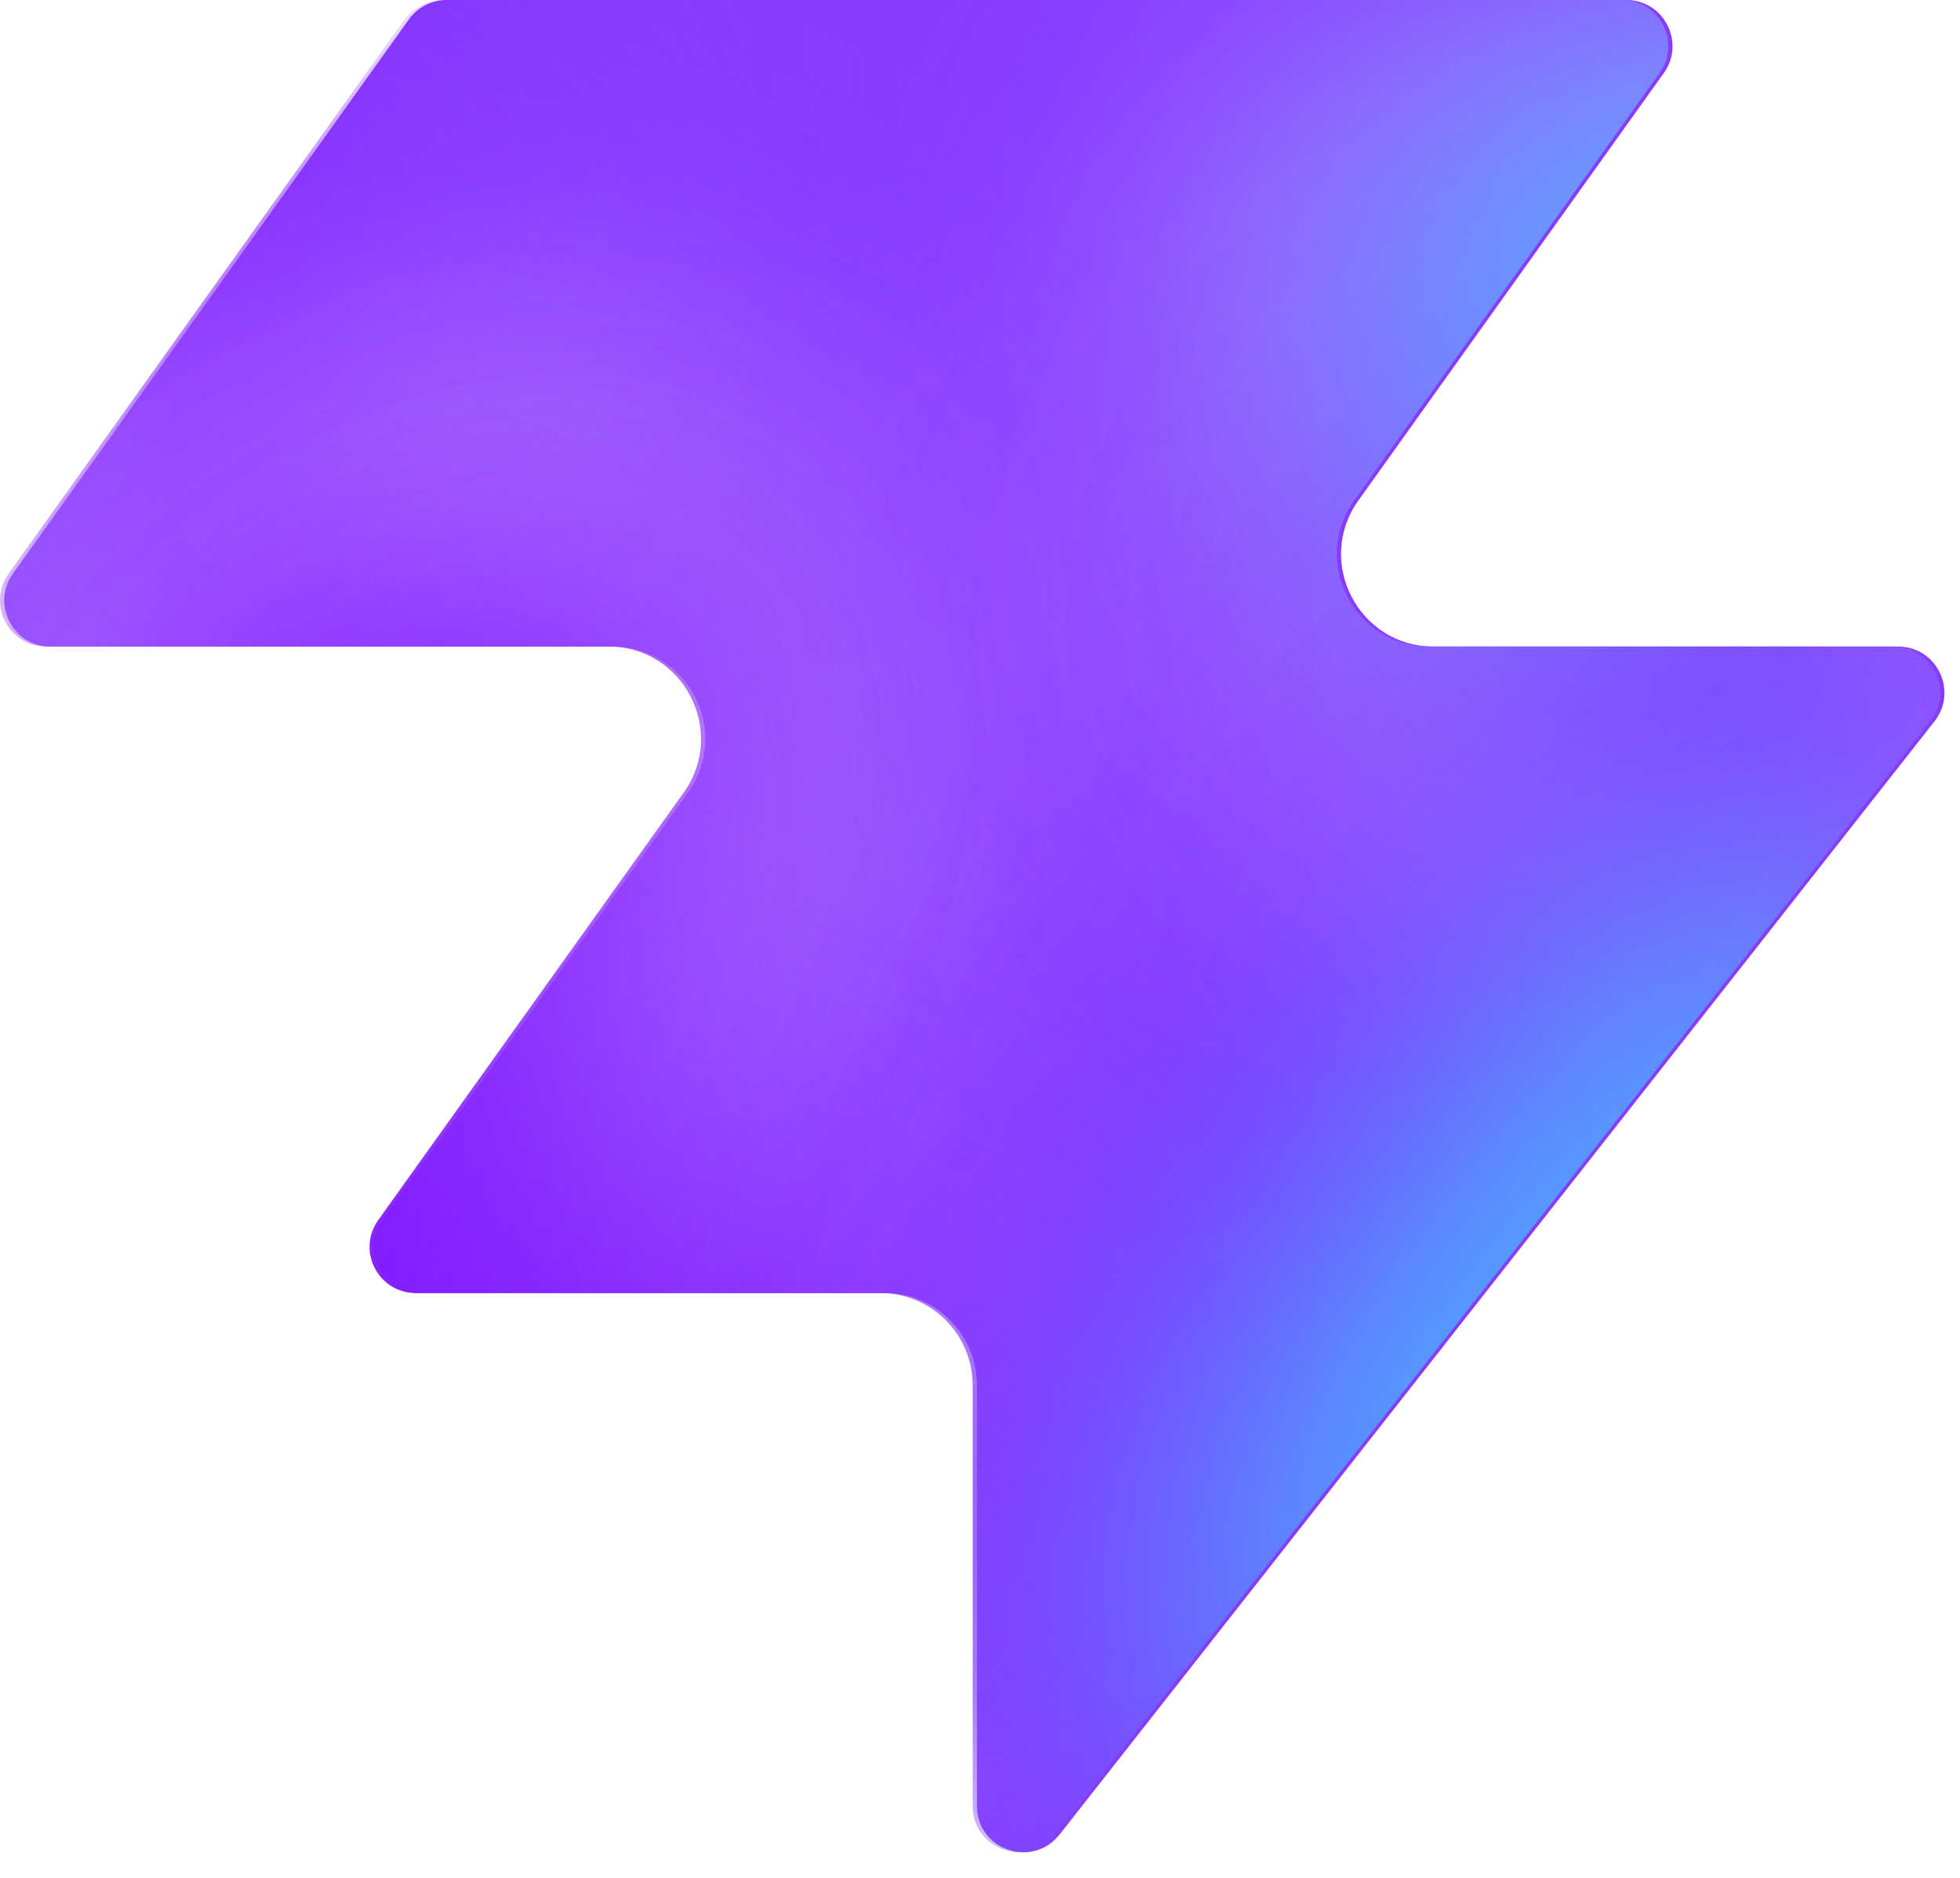
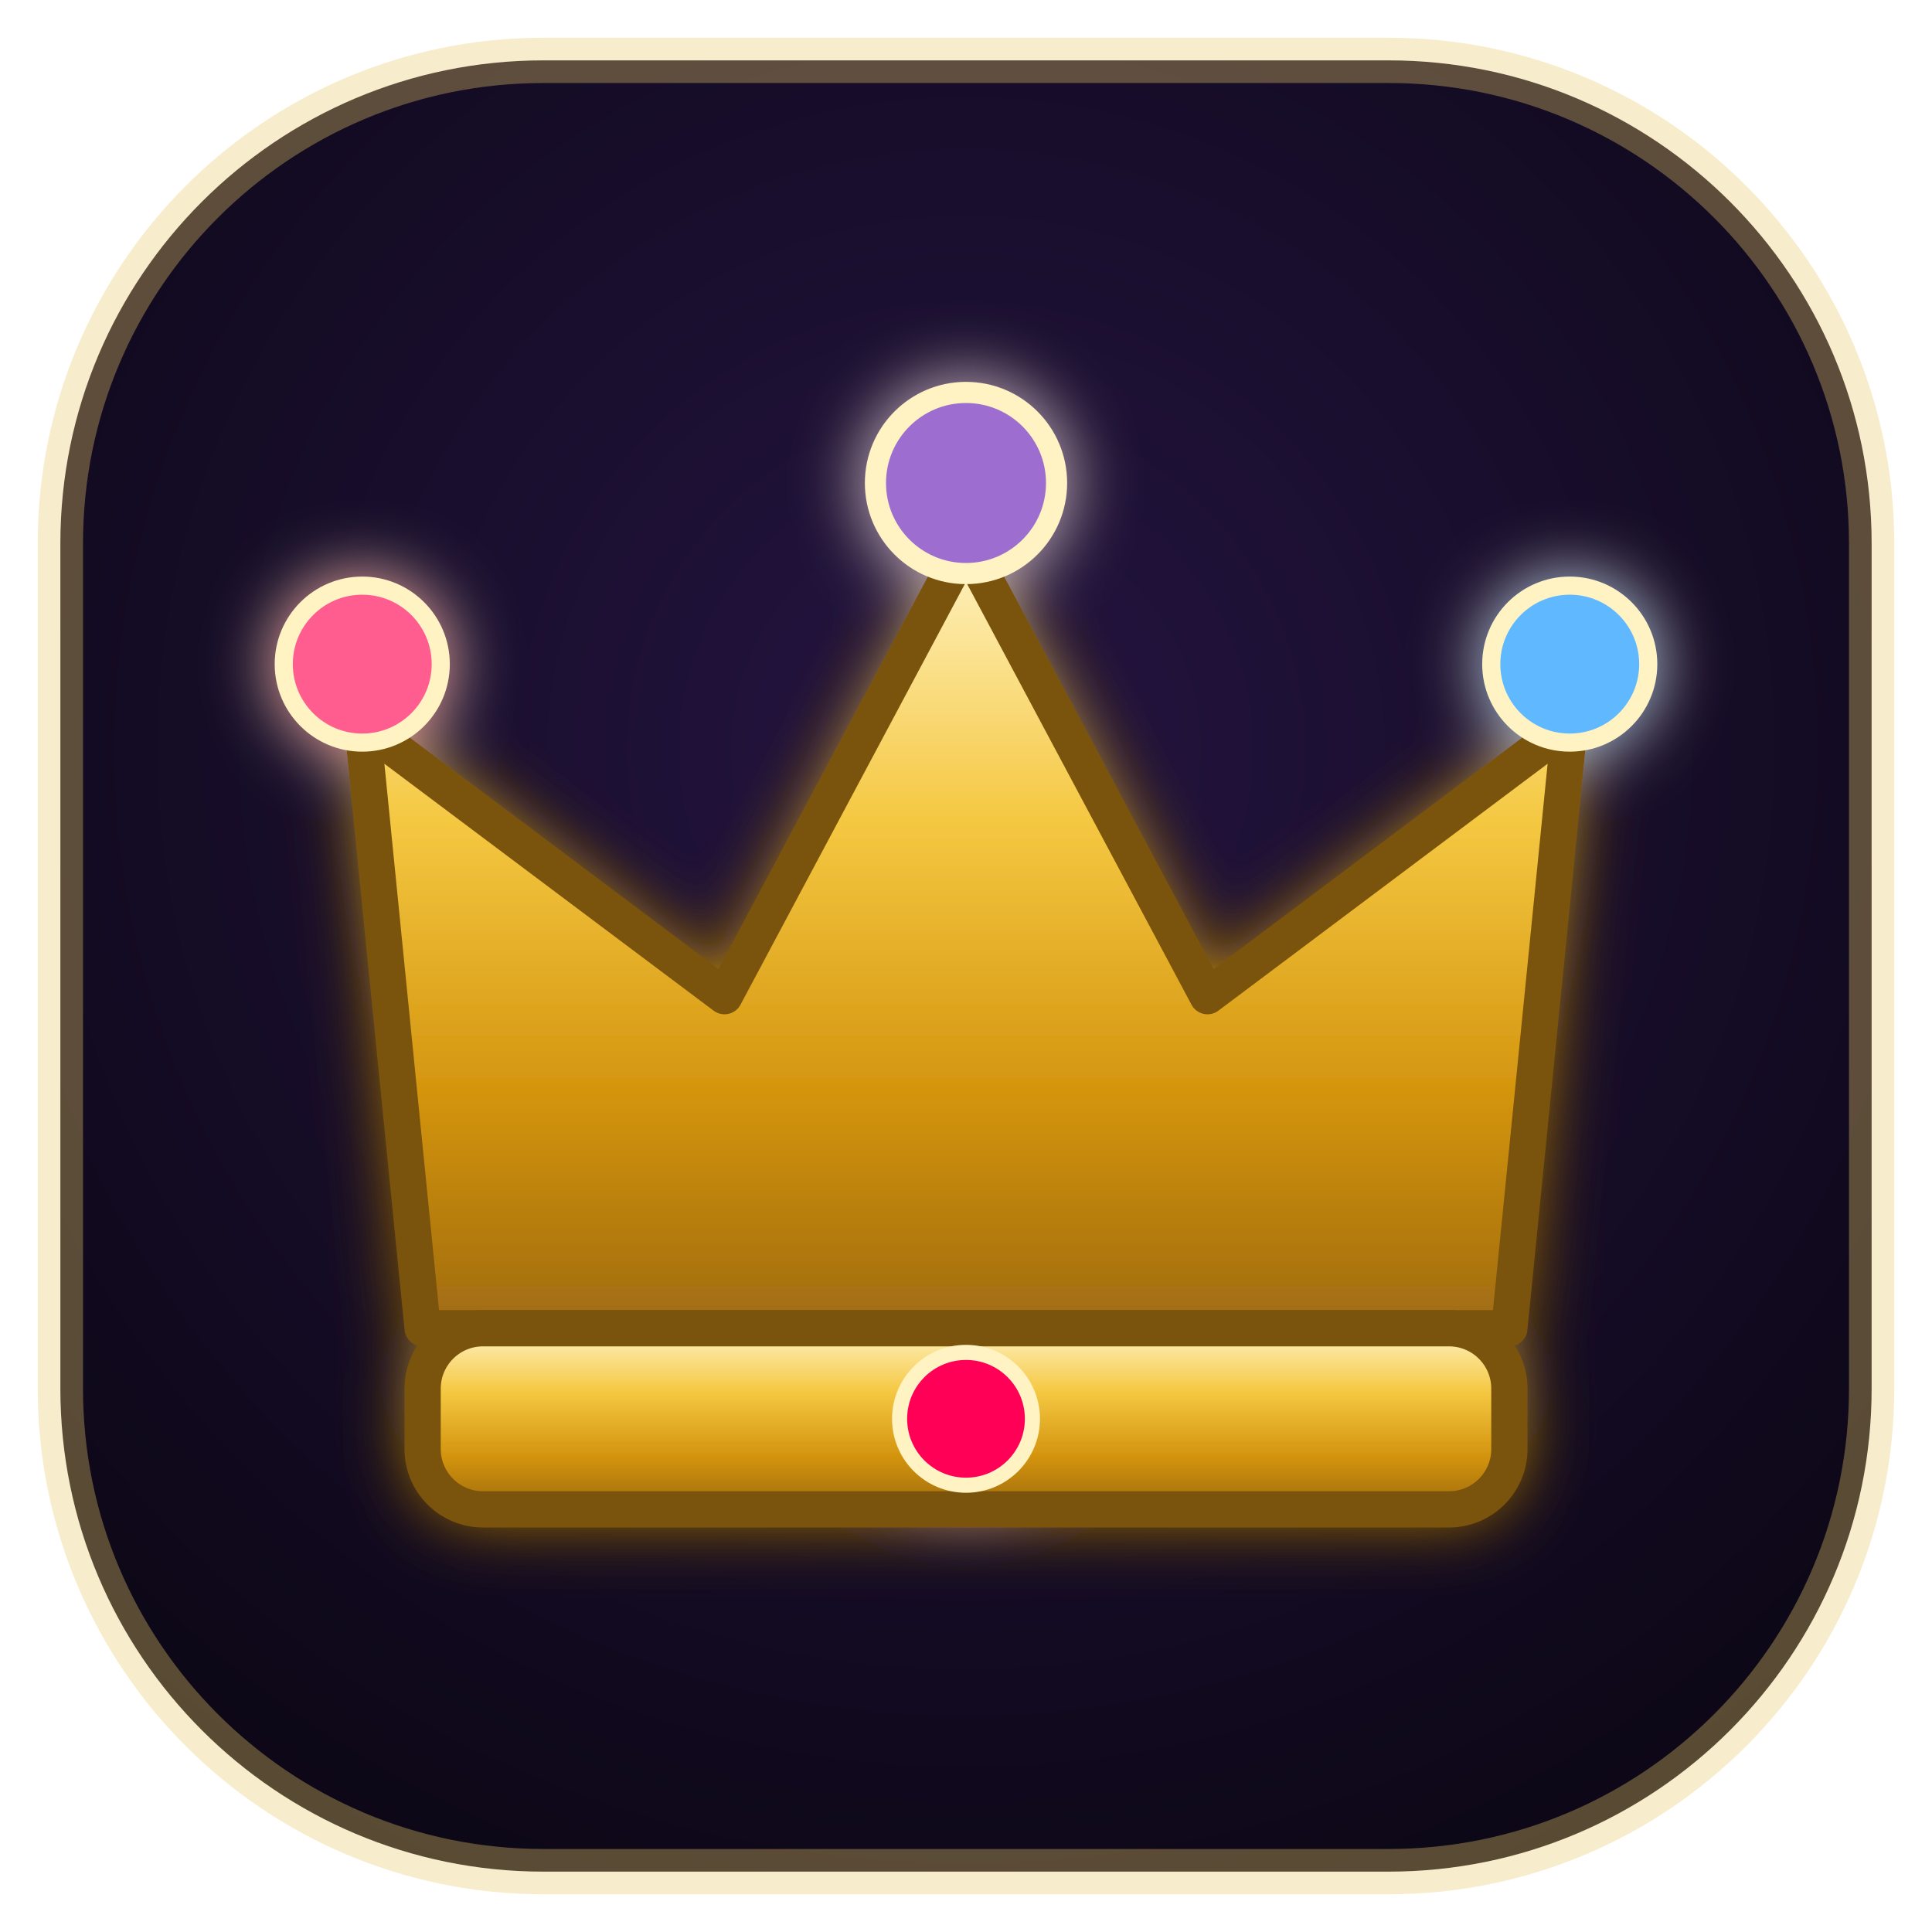
- <svg xmlns="http://www.w3.org/2000/svg" width="48" height="46" fill="none" viewBox="0 0 48 46">
-   <path fill="#863bff" d="M25.946 44.938c-.664.845-2.021.375-2.021-.698V33.937a2.26 2.26 0 0 0-2.262-2.262H10.287c-.92 0-1.456-1.04-.92-1.788l7.48-10.471c1.07-1.497 0-3.578-1.842-3.578H1.237c-.92 0-1.456-1.04-.92-1.788L10.013.474c.214-.297.556-.474.92-.474h28.894c.92 0 1.456 1.04.92 1.788l-7.48 10.471c-1.07 1.498 0 3.579 1.842 3.579h11.377c.943 0 1.473 1.088.89 1.83L25.947 44.94z" style="fill:#863bff;fill:color(display-p3 .525 .23 1);fill-opacity:1" />
-   <mask id="a" width="48" height="46" x="0" y="0" maskUnits="userSpaceOnUse" style="mask-type:alpha">
-     <path fill="#000" d="M25.842 44.938c-.664.844-2.021.375-2.021-.698V33.937a2.26 2.26 0 0 0-2.262-2.262H10.183c-.92 0-1.456-1.04-.92-1.788l7.48-10.471c1.07-1.498 0-3.579-1.842-3.579H1.133c-.92 0-1.456-1.04-.92-1.787L9.91.473c.214-.297.556-.474.92-.474h28.894c.92 0 1.456 1.04.92 1.788l-7.48 10.471c-1.07 1.498 0 3.578 1.842 3.578h11.377c.943 0 1.473 1.088.89 1.832L25.843 44.94z" style="fill:#000;fill-opacity:1" />
-   </mask>
-   <g mask="url(#a)">
-     <g filter="url(#b)">
-       <ellipse cx="5.508" cy="14.704" fill="#ede6ff" rx="5.508" ry="14.704" style="fill:#ede6ff;fill:color(display-p3 .927 .903 1);fill-opacity:1" transform="matrix(.00324 1 1 -.00324 -4.47 31.516)" />
-     </g>
-     <g filter="url(#c)">
-       <ellipse cx="10.399" cy="29.851" fill="#ede6ff" rx="10.399" ry="29.851" style="fill:#ede6ff;fill:color(display-p3 .927 .903 1);fill-opacity:1" transform="matrix(.00324 1 1 -.00324 -39.328 7.883)" />
-     </g>
-     <g filter="url(#d)">
-       <ellipse cx="5.508" cy="30.487" fill="#7e14ff" rx="5.508" ry="30.487" style="fill:#7e14ff;fill:color(display-p3 .492 .077 1);fill-opacity:1" transform="rotate(89.814 -25.913 -14.639)scale(1 -1)" />
-     </g>
-     <g filter="url(#e)">
-       <ellipse cx="5.508" cy="30.599" fill="#7e14ff" rx="5.508" ry="30.599" style="fill:#7e14ff;fill:color(display-p3 .492 .077 1);fill-opacity:1" transform="rotate(89.814 -32.644 -3.334)scale(1 -1)" />
-     </g>
-     <g filter="url(#f)">
-       <ellipse cx="5.508" cy="30.599" fill="#7e14ff" rx="5.508" ry="30.599" style="fill:#7e14ff;fill:color(display-p3 .492 .077 1);fill-opacity:1" transform="matrix(.00324 1 1 -.00324 -34.34 30.47)" />
-     </g>
-     <g filter="url(#g)">
-       <ellipse cx="14.072" cy="22.078" fill="#ede6ff" rx="14.072" ry="22.078" style="fill:#ede6ff;fill:color(display-p3 .927 .903 1);fill-opacity:1" transform="rotate(93.35 24.506 48.493)scale(-1 1)" />
-     </g>
-     <g filter="url(#h)">
-       <ellipse cx="3.47" cy="21.501" fill="#7e14ff" rx="3.47" ry="21.501" style="fill:#7e14ff;fill:color(display-p3 .492 .077 1);fill-opacity:1" transform="rotate(89.009 28.708 47.59)scale(-1 1)" />
-     </g>
-     <g filter="url(#i)">
-       <ellipse cx="3.47" cy="21.501" fill="#7e14ff" rx="3.47" ry="21.501" style="fill:#7e14ff;fill:color(display-p3 .492 .077 1);fill-opacity:1" transform="rotate(89.009 28.708 47.59)scale(-1 1)" />
-     </g>
-     <g filter="url(#j)">
-       <ellipse cx=".387" cy="8.972" fill="#7e14ff" rx="4.407" ry="29.108" style="fill:#7e14ff;fill:color(display-p3 .492 .077 1);fill-opacity:1" transform="rotate(39.51 .387 8.972)" />
-     </g>
-     <g filter="url(#k)">
-       <ellipse cx="47.523" cy="-6.092" fill="#7e14ff" rx="4.407" ry="29.108" style="fill:#7e14ff;fill:color(display-p3 .492 .077 1);fill-opacity:1" transform="rotate(37.892 47.523 -6.092)" />
-     </g>
-     <g filter="url(#l)">
-       <ellipse cx="41.412" cy="6.333" fill="#47bfff" rx="5.971" ry="9.665" style="fill:#47bfff;fill:color(display-p3 .28 .748 1);fill-opacity:1" transform="rotate(37.892 41.412 6.333)" />
-     </g>
-     <g filter="url(#m)">
-       <ellipse cx="-1.879" cy="38.332" fill="#7e14ff" rx="4.407" ry="29.108" style="fill:#7e14ff;fill:color(display-p3 .492 .077 1);fill-opacity:1" transform="rotate(37.892 -1.88 38.332)" />
-     </g>
-     <g filter="url(#n)">
-       <ellipse cx="-1.879" cy="38.332" fill="#7e14ff" rx="4.407" ry="29.108" style="fill:#7e14ff;fill:color(display-p3 .492 .077 1);fill-opacity:1" transform="rotate(37.892 -1.88 38.332)" />
-     </g>
-     <g filter="url(#o)">
-       <ellipse cx="35.651" cy="29.907" fill="#7e14ff" rx="4.407" ry="29.108" style="fill:#7e14ff;fill:color(display-p3 .492 .077 1);fill-opacity:1" transform="rotate(37.892 35.651 29.907)" />
-     </g>
-     <g filter="url(#p)">
-       <ellipse cx="38.418" cy="32.4" fill="#47bfff" rx="5.971" ry="15.297" style="fill:#47bfff;fill:color(display-p3 .28 .748 1);fill-opacity:1" transform="rotate(37.892 38.418 32.4)" />
-     </g>
-   </g>
+ <svg xmlns="http://www.w3.org/2000/svg" width="64" height="64" viewBox="0 0 64 64" fill="none">
  <defs>
-     <filter id="b" width="60.045" height="41.654" x="-19.77" y="16.149" color-interpolation-filters="sRGB" filterUnits="userSpaceOnUse">
-       <feFlood flood-opacity="0" result="BackgroundImageFix" />
-       <feBlend in="SourceGraphic" in2="BackgroundImageFix" result="shape" />
-       <feGaussianBlur result="effect1_foregroundBlur_2002_17158" stdDeviation="7.659" />
-     </filter>
-     <filter id="c" width="90.34" height="51.437" x="-54.613" y="-7.533" color-interpolation-filters="sRGB" filterUnits="userSpaceOnUse">
-       <feFlood flood-opacity="0" result="BackgroundImageFix" />
-       <feBlend in="SourceGraphic" in2="BackgroundImageFix" result="shape" />
-       <feGaussianBlur result="effect1_foregroundBlur_2002_17158" stdDeviation="7.659" />
-     </filter>
-     <filter id="d" width="79.355" height="29.4" x="-49.64" y="2.03" color-interpolation-filters="sRGB" filterUnits="userSpaceOnUse">
-       <feFlood flood-opacity="0" result="BackgroundImageFix" />
-       <feBlend in="SourceGraphic" in2="BackgroundImageFix" result="shape" />
-       <feGaussianBlur result="effect1_foregroundBlur_2002_17158" stdDeviation="4.596" />
-     </filter>
-     <filter id="e" width="79.579" height="29.4" x="-45.045" y="20.029" color-interpolation-filters="sRGB" filterUnits="userSpaceOnUse">
-       <feFlood flood-opacity="0" result="BackgroundImageFix" />
-       <feBlend in="SourceGraphic" in2="BackgroundImageFix" result="shape" />
-       <feGaussianBlur result="effect1_foregroundBlur_2002_17158" stdDeviation="4.596" />
-     </filter>
-     <filter id="f" width="79.579" height="29.4" x="-43.513" y="21.178" color-interpolation-filters="sRGB" filterUnits="userSpaceOnUse">
-       <feFlood flood-opacity="0" result="BackgroundImageFix" />
-       <feBlend in="SourceGraphic" in2="BackgroundImageFix" result="shape" />
-       <feGaussianBlur result="effect1_foregroundBlur_2002_17158" stdDeviation="4.596" />
-     </filter>
-     <filter id="g" width="74.749" height="58.852" x="15.756" y="-17.901" color-interpolation-filters="sRGB" filterUnits="userSpaceOnUse">
-       <feFlood flood-opacity="0" result="BackgroundImageFix" />
-       <feBlend in="SourceGraphic" in2="BackgroundImageFix" result="shape" />
-       <feGaussianBlur result="effect1_foregroundBlur_2002_17158" stdDeviation="7.659" />
-     </filter>
-     <filter id="h" width="61.377" height="25.362" x="23.548" y="2.284" color-interpolation-filters="sRGB" filterUnits="userSpaceOnUse">
-       <feFlood flood-opacity="0" result="BackgroundImageFix" />
-       <feBlend in="SourceGraphic" in2="BackgroundImageFix" result="shape" />
-       <feGaussianBlur result="effect1_foregroundBlur_2002_17158" stdDeviation="4.596" />
-     </filter>
-     <filter id="i" width="61.377" height="25.362" x="23.548" y="2.284" color-interpolation-filters="sRGB" filterUnits="userSpaceOnUse">
-       <feFlood flood-opacity="0" result="BackgroundImageFix" />
-       <feBlend in="SourceGraphic" in2="BackgroundImageFix" result="shape" />
-       <feGaussianBlur result="effect1_foregroundBlur_2002_17158" stdDeviation="4.596" />
-     </filter>
-     <filter id="j" width="56.045" height="63.649" x="-27.636" y="-22.853" color-interpolation-filters="sRGB" filterUnits="userSpaceOnUse">
-       <feFlood flood-opacity="0" result="BackgroundImageFix" />
-       <feBlend in="SourceGraphic" in2="BackgroundImageFix" result="shape" />
-       <feGaussianBlur result="effect1_foregroundBlur_2002_17158" stdDeviation="4.596" />
-     </filter>
-     <filter id="k" width="54.814" height="64.646" x="20.116" y="-38.415" color-interpolation-filters="sRGB" filterUnits="userSpaceOnUse">
-       <feFlood flood-opacity="0" result="BackgroundImageFix" />
-       <feBlend in="SourceGraphic" in2="BackgroundImageFix" result="shape" />
-       <feGaussianBlur result="effect1_foregroundBlur_2002_17158" stdDeviation="4.596" />
-     </filter>
-     <filter id="l" width="33.541" height="35.313" x="24.641" y="-11.323" color-interpolation-filters="sRGB" filterUnits="userSpaceOnUse">
-       <feFlood flood-opacity="0" result="BackgroundImageFix" />
-       <feBlend in="SourceGraphic" in2="BackgroundImageFix" result="shape" />
-       <feGaussianBlur result="effect1_foregroundBlur_2002_17158" stdDeviation="4.596" />
-     </filter>
-     <filter id="m" width="54.814" height="64.646" x="-29.286" y="6.009" color-interpolation-filters="sRGB" filterUnits="userSpaceOnUse">
-       <feFlood flood-opacity="0" result="BackgroundImageFix" />
-       <feBlend in="SourceGraphic" in2="BackgroundImageFix" result="shape" />
-       <feGaussianBlur result="effect1_foregroundBlur_2002_17158" stdDeviation="4.596" />
-     </filter>
-     <filter id="n" width="54.814" height="64.646" x="-29.286" y="6.009" color-interpolation-filters="sRGB" filterUnits="userSpaceOnUse">
-       <feFlood flood-opacity="0" result="BackgroundImageFix" />
-       <feBlend in="SourceGraphic" in2="BackgroundImageFix" result="shape" />
-       <feGaussianBlur result="effect1_foregroundBlur_2002_17158" stdDeviation="4.596" />
-     </filter>
-     <filter id="o" width="54.814" height="64.646" x="8.244" y="-2.416" color-interpolation-filters="sRGB" filterUnits="userSpaceOnUse">
-       <feFlood flood-opacity="0" result="BackgroundImageFix" />
-       <feBlend in="SourceGraphic" in2="BackgroundImageFix" result="shape" />
-       <feGaussianBlur result="effect1_foregroundBlur_2002_17158" stdDeviation="4.596" />
-     </filter>
-     <filter id="p" width="39.409" height="43.623" x="18.713" y="10.588" color-interpolation-filters="sRGB" filterUnits="userSpaceOnUse">
-       <feFlood flood-opacity="0" result="BackgroundImageFix" />
-       <feBlend in="SourceGraphic" in2="BackgroundImageFix" result="shape" />
-       <feGaussianBlur result="effect1_foregroundBlur_2002_17158" stdDeviation="4.596" />
+     <linearGradient id="crownGold" x1="0" y1="0" x2="0" y2="1">
+       <stop offset="0%" stop-color="#fff3c4" />
+       <stop offset="35%" stop-color="#f5c842" />
+       <stop offset="70%" stop-color="#d4950f" />
+       <stop offset="100%" stop-color="#a06b12" />
+     </linearGradient>
+     <radialGradient id="crownBg" cx="50%" cy="38%" r="75%">
+       <stop offset="0%" stop-color="#241441" />
+       <stop offset="100%" stop-color="#0a0612" />
+     </radialGradient>
+     <filter id="crownGlow" x="-30%" y="-30%" width="160%" height="160%">
+       <feGaussianBlur stdDeviation="1.1" result="b" />
+       <feMerge>
+         <feMergeNode in="b" />
+         <feMergeNode in="SourceGraphic" />
+       </feMerge>
    </filter>
  </defs>
+   <rect x="2" y="2" width="60" height="60" rx="16" fill="url(#crownBg)" stroke="#e8c96a" stroke-opacity="0.35" stroke-width="1.5" />
+   <g filter="url(#crownGlow)">
+     <path d="M14 44 L12 24 L24 33 L32 18 L40 33 L52 24 L50 44 Z" fill="url(#crownGold)" stroke="#7a5208" stroke-width="1.2" stroke-linejoin="round" />
+     <rect x="14" y="44" width="36" height="6" rx="2" fill="url(#crownGold)" stroke="#7a5208" stroke-width="1.2" />
+     <circle cx="12" cy="22" r="2.6" fill="#ff5d8f" stroke="#fff3c4" stroke-width="0.6" />
+     <circle cx="32" cy="16" r="3" fill="#9d6ecf" stroke="#fff3c4" stroke-width="0.7" />
+     <circle cx="52" cy="22" r="2.6" fill="#60b8ff" stroke="#fff3c4" stroke-width="0.6" />
+     <circle cx="32" cy="47" r="2.2" fill="#ff0057" stroke="#fff3c4" stroke-width="0.5" />
+   </g>
</svg>
